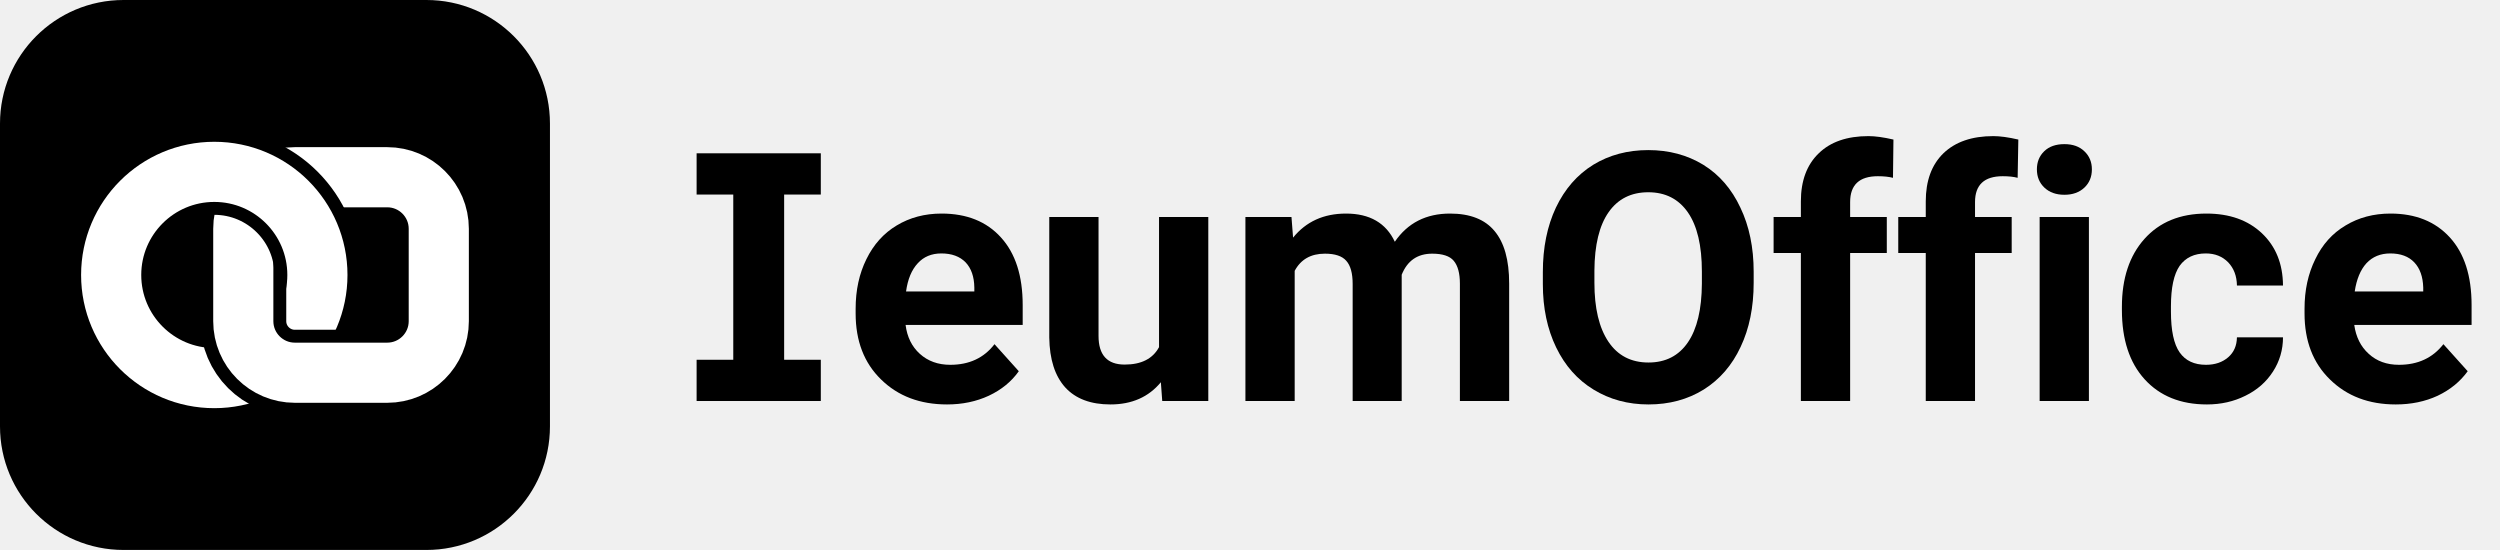
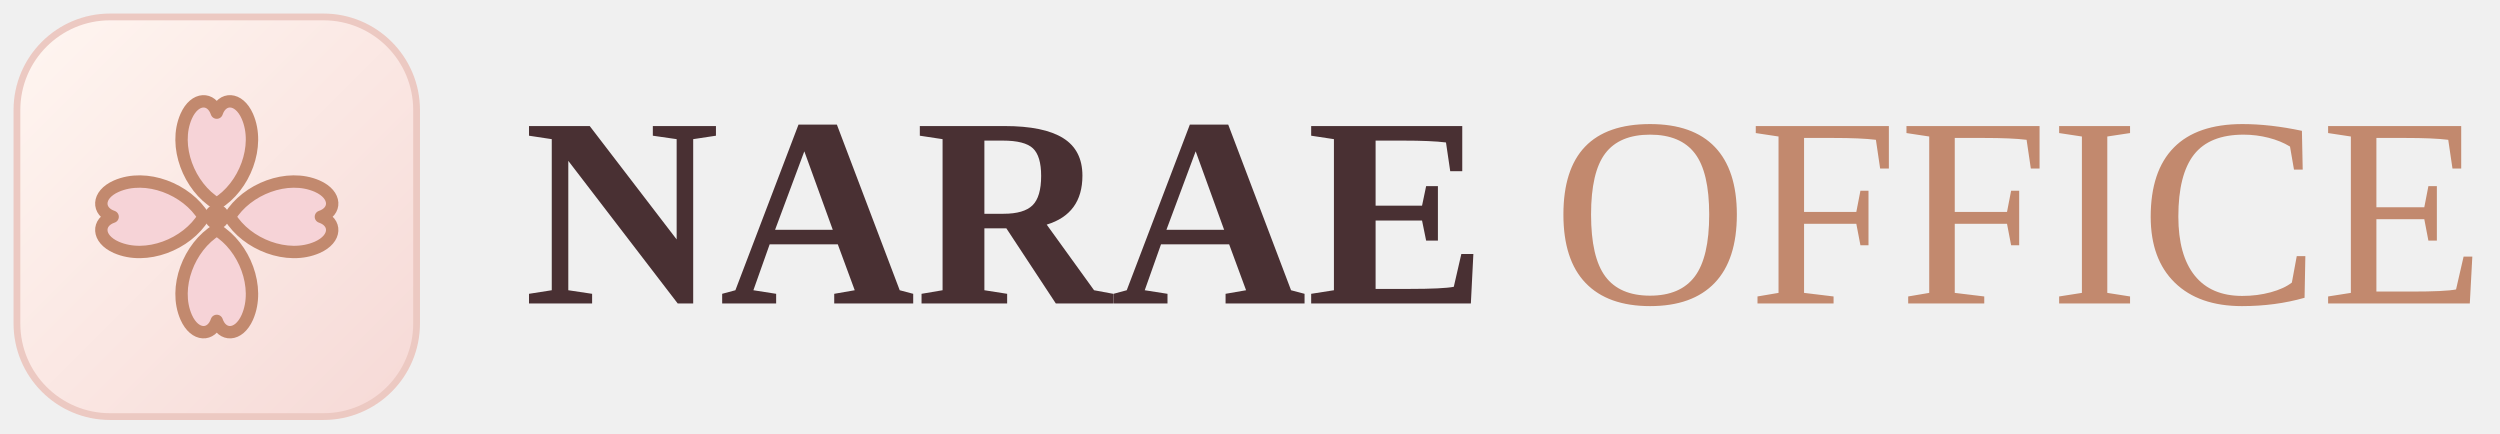
- <svg xmlns="http://www.w3.org/2000/svg" width="1091" height="240" viewBox="0 0 1091 240" fill="none">
+ <svg xmlns="http://www.w3.org/2000/svg" width="1384" height="240" viewBox="0 0 1384 240" fill="none">
  <svg width="240" height="240" viewBox="0 0 1024 1024">
    <defs>
-       <clipPath id="ieum-upper">
-         <rect width="1024" height="512" />
-       </clipPath>
-       <clipPath id="ieum-lower">
-         <rect y="512" width="1024" height="512" />
-       </clipPath>
-       <mask id="ieum-under-ring" maskUnits="userSpaceOnUse" x="0" y="0" width="1024" height="1024">
-         <rect width="1024" height="1024" fill="#fff" />
-         <circle cx="399" cy="512" r="192" fill="none" stroke="#000" stroke-width="160" clip-path="url(#ieum-upper)" />
-       </mask>
-       <mask id="ieum-under-square" maskUnits="userSpaceOnUse" x="0" y="0" width="1024" height="1024">
-         <rect width="1024" height="1024" fill="#fff" />
-         <rect x="453" y="330" width="364" height="364" rx="96" fill="none" stroke="#000" stroke-width="160" clip-path="url(#ieum-lower)" />
-       </mask>
+       <linearGradient id="narae-tile" x1="0" y1="0" x2="1" y2="1">
+         <stop offset="0" stop-color="#fff6f1" />
+         <stop offset="1" stop-color="#f6d9d6" />
+       </linearGradient>
    </defs>
-     <rect width="1024" height="1024" rx="230" fill="black" />
-     <g fill="none" stroke="white" stroke-width="112">
-       <rect x="453" y="330" width="364" height="364" rx="96" mask="url(#ieum-under-ring)" />
-       <circle cx="399" cy="512" r="192" mask="url(#ieum-under-square)" />
+     <rect x="40" y="40" width="944" height="944" rx="220" fill="url(#narae-tile)" stroke="#ecc9c2" stroke-width="16" />
+     <g transform="translate(512 512) scale(0.86) translate(-512 -512)">
+       <g fill="#f6d3d7" stroke="#c2896e" stroke-width="34" stroke-linejoin="round">
+         <path transform="rotate(0 512 512)" d="M512 476C436 430 392 318 428 236C452 182 498 184 512 226C526 184 572 182 596 236C632 318 588 430 512 476Z" />
+         <path transform="rotate(90 512 512)" d="M512 476C436 430 392 318 428 236C452 182 498 184 512 226C526 184 572 182 596 236C632 318 588 430 512 476Z" />
+         <path transform="rotate(180 512 512)" d="M512 476C436 430 392 318 428 236C452 182 498 184 512 226C526 184 572 182 596 236C632 318 588 430 512 476Z" />
+         <path transform="rotate(270 512 512)" d="M512 476C436 430 392 318 428 236C452 182 498 184 512 226C526 184 572 182 596 236C632 318 588 430 512 476Z" />
+       </g>
+       <circle cx="512" cy="512" r="34" fill="#c2896e" />
    </g>
  </svg>
-   <g fill="black">
-     <path d="M304 66.9H358.2V84.9H342.2V157H358.2V175H304V157H320V84.9H304Z" />
-     <path d="M413.3 176.5Q395.6 176.5 384.5 165.6Q373.4 154.8 373.4 136.8V134.7Q373.4 122.6 378.1 113.1Q382.8 103.5 391.3 98.4Q399.9 93.2 410.9 93.2Q427.4 93.2 436.8 103.6Q446.3 114 446.3 133.1V141.8H395.2Q396.2 149.7 401.4 154.4Q406.7 159.2 414.7 159.2Q427.1 159.2 434 150.2L444.6 162Q439.8 168.8 431.5 172.7Q423.3 176.5 413.3 176.5ZM410.8 110.6Q404.4 110.6 400.5 114.9Q396.5 119.2 395.4 127.2H425.2V125.5Q425.1 118.4 421.4 114.5Q417.6 110.6 410.8 110.6Z" />
-     <path d="M506.6 166.8Q498.6 176.5 484.6 176.5Q471.7 176.5 464.9 169.1Q458.1 161.6 457.9 147.3V94.7H479.4V146.6Q479.4 159.1 490.8 159.1Q501.7 159.1 505.8 151.5V94.7H527.3V175H507.2Z" />
-     <path d="M563.6 94.7 564.3 103.7Q572.8 93.2 587.4 93.2Q602.9 93.2 608.7 105.5Q617.1 93.2 632.8 93.2Q645.9 93.2 652.2 100.8Q658.6 108.4 658.6 123.7V175H637.1V123.8Q637.1 117 634.4 113.8Q631.8 110.7 625 110.7Q615.4 110.7 611.7 119.9L611.7 175H590.3V123.9Q590.3 116.9 587.5 113.8Q584.8 110.7 578.2 110.7Q569 110.7 565 118.2V175H543.5V94.7Z" />
-     <path d="M765.3 123.4Q765.3 139.4 759.6 151.4Q754 163.4 743.5 170Q733 176.5 719.4 176.5Q706 176.5 695.4 170Q684.9 163.6 679.1 151.6Q673.3 139.6 673.3 124V118.7Q673.3 102.7 679 90.6Q684.8 78.4 695.3 71.9Q705.8 65.5 719.3 65.5Q732.8 65.5 743.3 71.9Q753.8 78.4 759.5 90.6Q765.3 102.7 765.3 118.6ZM742.7 118.5Q742.7 101.5 736.6 92.7Q730.5 83.9 719.3 83.9Q708.1 83.9 702 92.6Q695.9 101.3 695.8 118.1V123.4Q695.8 140 701.9 149.1Q708 158.2 719.4 158.2Q730.6 158.2 736.6 149.4Q742.6 140.6 742.7 123.8Z" />
-     <path d="M785.9 175V110.4H774V94.7H785.9V87.9Q785.9 74.4 793.7 66.9Q801.4 59.4 815.4 59.4Q819.8 59.4 826.3 60.9L826.1 77.6Q823.4 76.9 819.5 76.9Q807.4 76.9 807.4 88.2V94.7H823.4V110.4H807.4V175Z" />
-     <path d="M840.4 175V110.4H828.4V94.7H840.4V87.9Q840.4 74.4 848.1 66.9Q855.9 59.4 869.9 59.4Q874.3 59.4 880.8 60.9L880.5 77.6Q877.9 76.9 874 76.9Q861.9 76.9 861.9 88.2V94.7H877.9V110.4H861.9V175Z" />
-     <path d="M911.6 175H890.1V94.7H911.6ZM888.9 73.9Q888.9 69.1 892.1 66Q895.3 62.9 900.9 62.9Q906.4 62.9 909.6 66Q912.9 69.1 912.9 73.9Q912.9 78.8 909.6 81.9Q906.3 85 900.9 85Q895.5 85 892.2 81.9Q888.9 78.8 888.9 73.9Z" />
-     <path d="M962.7 159.2Q968.6 159.2 972.4 155.9Q976.1 152.7 976.2 147.2H996.3Q996.3 155.4 991.9 162.2Q987.5 169 979.9 172.7Q972.3 176.5 963.1 176.5Q945.9 176.5 935.9 165.5Q926 154.6 926 135.3V133.9Q926 115.3 935.8 104.3Q945.7 93.2 962.9 93.2Q978 93.2 987.1 101.8Q996.2 110.4 996.3 124.6H976.2Q976.1 118.4 972.4 114.5Q968.6 110.6 962.6 110.6Q955.1 110.6 951.2 116Q947.4 121.5 947.4 133.7V136Q947.4 148.4 951.2 153.8Q955 159.2 962.7 159.2Z" />
-     <path d="M1045.5 176.5Q1027.9 176.5 1016.8 165.6Q1005.7 154.8 1005.7 136.8V134.7Q1005.7 122.6 1010.4 113.1Q1015 103.5 1023.6 98.4Q1032.2 93.2 1043.2 93.2Q1059.6 93.2 1069.1 103.6Q1078.6 114 1078.6 133.1V141.8H1027.4Q1028.5 149.7 1033.7 154.4Q1038.9 159.2 1046.9 159.2Q1059.3 159.2 1066.3 150.2L1076.9 162Q1072 168.8 1063.8 172.7Q1055.6 176.5 1045.5 176.5ZM1043.1 110.6Q1036.7 110.6 1032.7 114.9Q1028.8 119.2 1027.6 127.2H1057.5V125.5Q1057.3 118.4 1053.6 114.5Q1049.9 110.6 1043.1 110.6Z" />
-   </g>
+   <path fill="#493033" d="M374.595 77.033 361.411 75.129V69.782H396.348V75.129L383.75 77.033V168.0H375.181L314.609 89.045V160.676L327.793 162.653V168.0H292.856V162.653L305.454 160.676V77.033L292.856 75.129V69.782H326.475L374.595 132.551Z M429.673 162.653V168.0H399.79V162.653L407.114 160.676L442.051 68.977H463.291L498.081 160.676L505.552 162.653V168.0H461.826V162.653L473.179 160.676L463.804 135.261H426.084L417.075 160.676ZM445.273 83.771 429.087 127.204H461.021Z M544.956 126.398V160.676L557.554 162.653V168.0H510.166V162.653L521.812 160.676V77.033L509.214 75.129V69.782H556.162Q577.842 69.782 588.535 76.447Q599.229 83.112 599.229 97.248Q599.229 118.342 579.453 124.348L605.674 160.676L616.294 162.653V168.0H584.507L557.114 126.398ZM576.377 97.395Q576.377 86.408 571.836 82.124Q567.295 77.839 555.21 77.839H544.956V118.342H555.576Q566.855 118.342 571.616 113.654Q576.377 108.967 576.377 97.395Z M646.323 162.653V168.0H616.44V162.653L623.765 160.676L658.701 68.977H679.941L714.731 160.676L722.202 162.653V168.0H678.477V162.653L689.829 160.676L680.454 135.261H642.734L633.726 160.676ZM661.924 83.771 645.737 127.204H677.671Z M725.864 162.653 738.462 160.676V77.033L725.864 75.129V69.782H809.507V94.758H802.842L800.498 78.864Q792.295 77.839 776.768 77.839H761.533V113.874H787.241L789.512 103.034H796.03V133.21H789.512L787.241 122.077H761.533V159.943H780.063Q798.96 159.943 804.819 158.771L808.994 140.607H815.659L814.268 168.0H725.864Z" />
+   <path fill="#c2896e" d="M880.81 118.781Q880.81 142.438 888.72 153.059Q896.63 163.679 913.476 163.679Q930.248 163.679 938.231 153.059Q946.215 142.438 946.215 118.781Q946.215 95.271 938.268 84.907Q930.321 74.543 913.476 74.543Q896.557 74.543 888.683 84.907Q880.81 95.271 880.81 118.781ZM865.502 118.781Q865.502 68.684 913.476 68.684Q937.206 68.684 949.364 81.391Q961.522 94.099 961.522 118.781Q961.522 143.83 949.218 156.647Q936.913 169.465 913.476 169.465Q890.111 169.465 877.807 156.684Q865.502 143.903 865.502 118.781Z M998.729 123.908V162.141L1015.062 164.118V168.0H972.948V164.118L984.594 162.141V75.568L971.996 73.664V69.782H1045.678V93.293H1040.844L1038.5 77.399Q1030.297 76.374 1014.77 76.374H998.729V117.316H1027.66L1029.931 105.598H1034.398V135.773H1029.931L1027.66 123.908Z M1082.152 123.908V162.141L1098.485 164.118V168.0H1056.371V164.118L1068.017 162.141V75.568L1055.419 73.664V69.782H1129.101V93.293H1124.267L1121.923 77.399Q1113.72 76.374 1098.192 76.374H1082.152V117.316H1111.083L1113.354 105.598H1117.821V135.773H1113.354L1111.083 123.908Z M1166.601 162.141 1179.198 164.118V168.0H1139.94V164.118L1152.538 162.141V75.568L1139.94 73.664V69.782H1179.198V73.664L1166.601 75.568Z M1241.161 169.465Q1217.284 169.465 1203.954 156.464Q1190.624 143.464 1190.624 120.026Q1190.624 94.685 1203.441 81.684Q1216.259 68.684 1241.454 68.684Q1256.762 68.684 1274.34 72.419L1274.779 93.879H1269.945L1267.748 81.135Q1262.621 77.985 1255.846 76.264Q1249.071 74.543 1242.04 74.543Q1223.217 74.543 1214.574 85.603Q1205.932 96.662 1205.932 119.88Q1205.932 141.267 1214.977 152.546Q1224.022 163.825 1241.308 163.825Q1249.657 163.825 1257.055 161.811Q1264.452 159.797 1268.773 156.428L1271.483 141.779H1276.244L1275.805 164.851Q1259.691 169.465 1241.161 169.465Z M1288.842 164.118 1301.439 162.141V75.568L1288.842 73.664V69.782H1362.523V93.293H1357.689L1355.346 77.399Q1347.143 76.374 1331.615 76.374H1315.575V114.753H1342.089L1344.359 103.034H1349.047V133.21H1344.359L1342.089 121.345H1315.575V161.408H1334.911Q1353.808 161.408 1359.667 160.236L1363.842 142.072H1368.676L1367.284 168.0H1288.842Z" />
</svg>
